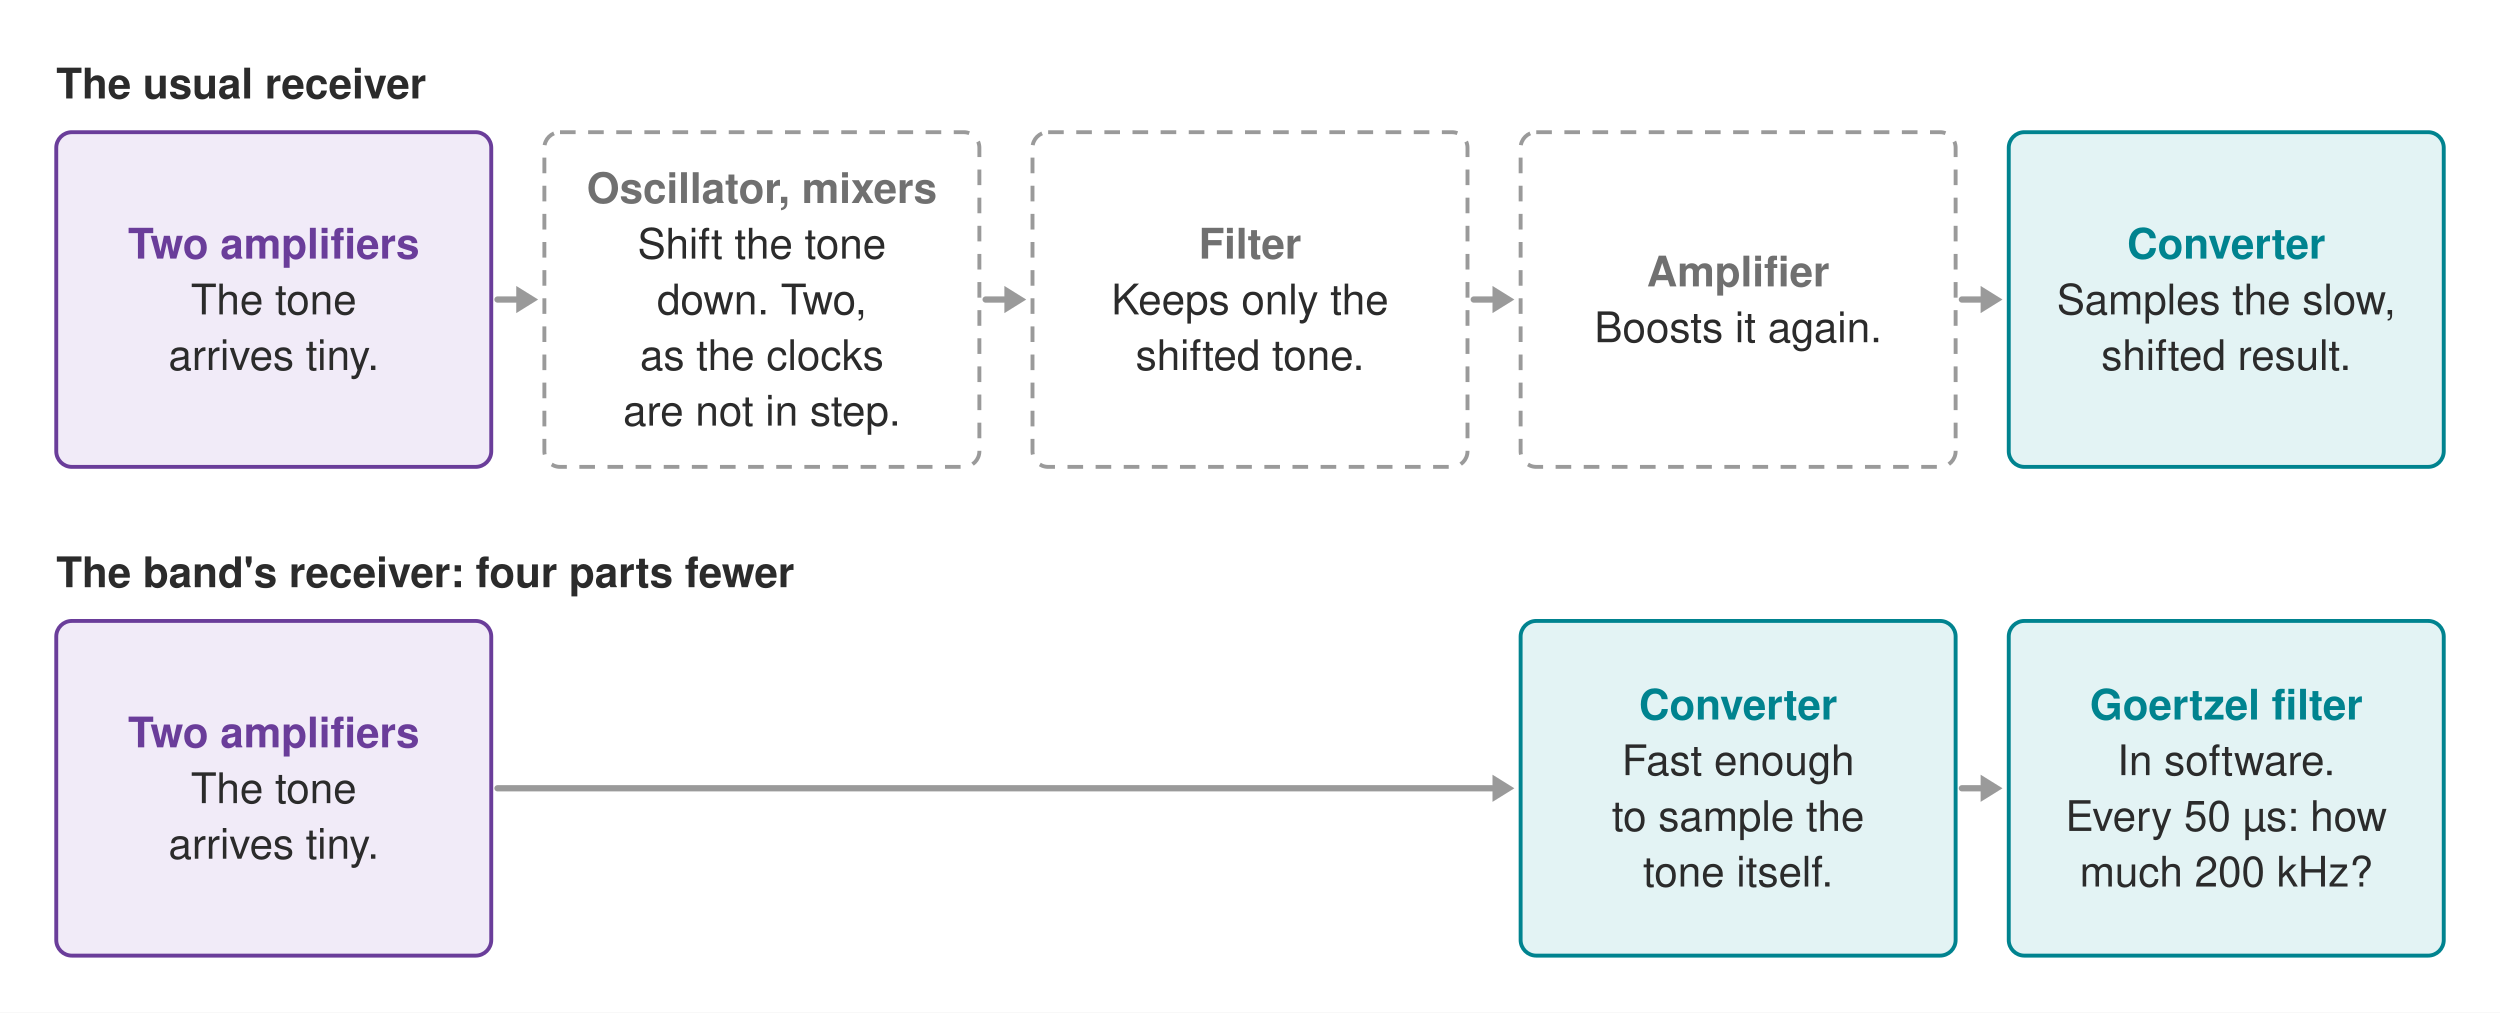
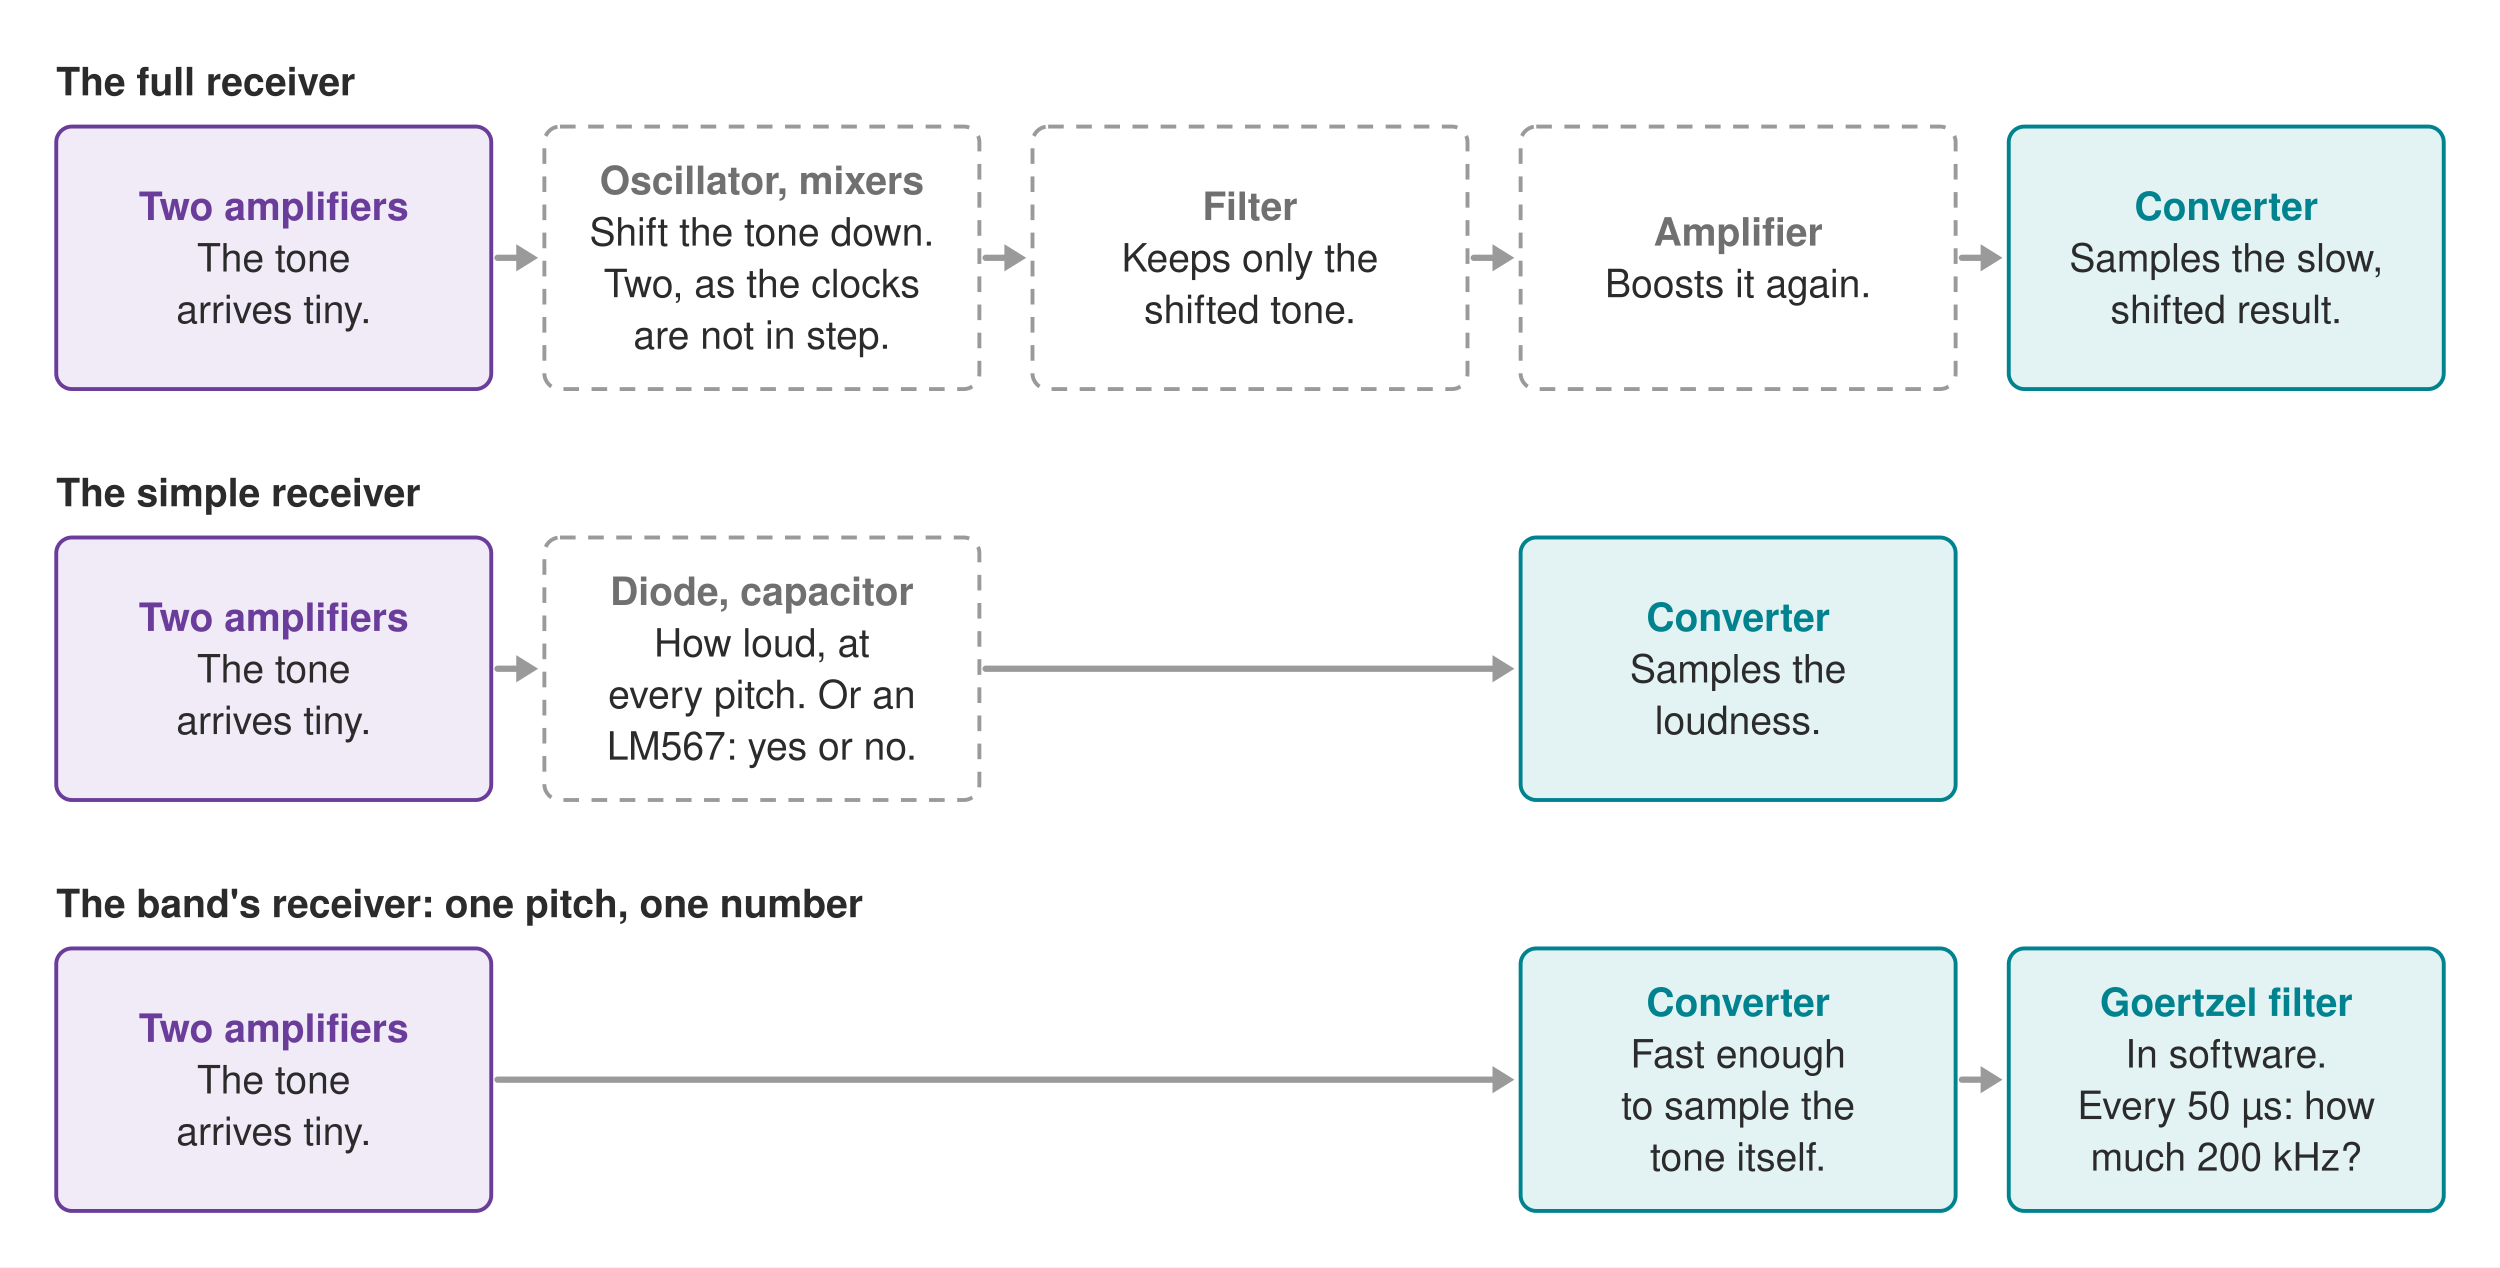
- <svg xmlns="http://www.w3.org/2000/svg" width="1600" height="648" viewBox="0 0 1600 648" font-family="Segoe UI, Helvetica, Arial, sans-serif">
-   <rect width="1600" height="648" fill="#ffffff" />
-   <text x="36.0" y="63.0" text-anchor="start" font-size="27" fill="#2b2b2b" font-weight="700">The usual receiver</text>
-   <rect x="36.0" y="84.6" width="278.4" height="214.2" rx="10" fill="#f1ebf8" stroke="#6a3d9a" stroke-width="2.5" />
-   <text x="175.2" y="165.5" text-anchor="middle" font-size="27" fill="#6a3d9a" font-weight="700">Two amplifiers</text>
-   <text x="175.2" y="201.2" text-anchor="middle" font-size="27" fill="#2b2b2b">The tone</text>
-   <text x="175.2" y="236.8" text-anchor="middle" font-size="27" fill="#2b2b2b">arrives tiny.</text>
-   <rect x="348.4" y="84.6" width="278.4" height="214.2" rx="10" fill="#ffffff" stroke="#9a9a9a" stroke-width="2.5" stroke-dasharray="10 8" />
-   <text x="487.6" y="129.9" text-anchor="middle" font-size="27" fill="#707070" font-weight="700">Oscillator, mixers</text>
-   <text x="487.6" y="165.5" text-anchor="middle" font-size="27" fill="#2b2b2b">Shift the tone</text>
-   <text x="487.6" y="201.2" text-anchor="middle" font-size="27" fill="#2b2b2b">down. Two,</text>
-   <text x="487.6" y="236.8" text-anchor="middle" font-size="27" fill="#2b2b2b">as the clocks</text>
-   <text x="487.6" y="272.4" text-anchor="middle" font-size="27" fill="#2b2b2b">are not in step.</text>
-   <rect x="660.8" y="84.6" width="278.4" height="214.2" rx="10" fill="#ffffff" stroke="#9a9a9a" stroke-width="2.5" stroke-dasharray="10 8" />
-   <text x="800.0" y="165.5" text-anchor="middle" font-size="27" fill="#707070" font-weight="700">Filter</text>
-   <text x="800.0" y="201.2" text-anchor="middle" font-size="27" fill="#2b2b2b">Keeps only the</text>
-   <text x="800.0" y="236.8" text-anchor="middle" font-size="27" fill="#2b2b2b">shifted tone.</text>
-   <rect x="973.2" y="84.6" width="278.4" height="214.2" rx="10" fill="#ffffff" stroke="#9a9a9a" stroke-width="2.5" stroke-dasharray="10 8" />
-   <text x="1112.4" y="183.3" text-anchor="middle" font-size="27" fill="#707070" font-weight="700">Amplifier</text>
-   <text x="1112.4" y="219.0" text-anchor="middle" font-size="27" fill="#2b2b2b">Boosts it again.</text>
-   <rect x="1285.6" y="84.6" width="278.4" height="214.2" rx="10" fill="#e3f3f4" stroke="#00838f" stroke-width="2.5" />
-   <text x="1424.8" y="165.5" text-anchor="middle" font-size="27" fill="#00838f" font-weight="700">Converter</text>
-   <text x="1424.8" y="201.2" text-anchor="middle" font-size="27" fill="#2b2b2b">Samples the slow,</text>
-   <text x="1424.8" y="236.8" text-anchor="middle" font-size="27" fill="#2b2b2b">shifted result.</text>
-   <path d="M318.4 191.7 L330.4 191.7" stroke="#9a9a9a" stroke-width="4" fill="none" stroke-linecap="round" stroke-linejoin="round" />
-   <path d="M330.4 200.4 L330.4 183.0 L344.4 191.7 Z" fill="#9a9a9a" />
-   <path d="M630.8 191.7 L642.8 191.7" stroke="#9a9a9a" stroke-width="4" fill="none" stroke-linecap="round" stroke-linejoin="round" />
-   <path d="M642.8 200.4 L642.8 183.0 L656.8 191.7 Z" fill="#9a9a9a" />
-   <path d="M943.2 191.7 L955.2 191.7" stroke="#9a9a9a" stroke-width="4" fill="none" stroke-linecap="round" stroke-linejoin="round" />
-   <path d="M955.2 200.4 L955.2 183.0 L969.2 191.7 Z" fill="#9a9a9a" />
-   <path d="M1255.6 191.7 L1267.6 191.7" stroke="#9a9a9a" stroke-width="4" fill="none" stroke-linecap="round" stroke-linejoin="round" />
-   <path d="M1267.6 200.4 L1267.6 183.0 L1281.6 191.7 Z" fill="#9a9a9a" />
-   <text x="36.0" y="375.8" text-anchor="start" font-size="27" fill="#2b2b2b" font-weight="700">The band's receiver: four parts fewer</text>
-   <rect x="36.0" y="397.4" width="278.4" height="214.2" rx="10" fill="#f1ebf8" stroke="#6a3d9a" stroke-width="2.5" />
-   <text x="175.2" y="478.3" text-anchor="middle" font-size="27" fill="#6a3d9a" font-weight="700">Two amplifiers</text>
-   <text x="175.2" y="514.0" text-anchor="middle" font-size="27" fill="#2b2b2b">The tone</text>
-   <text x="175.2" y="549.6" text-anchor="middle" font-size="27" fill="#2b2b2b">arrives tiny.</text>
-   <rect x="973.2" y="397.4" width="278.4" height="214.2" rx="10" fill="#e3f3f4" stroke="#00838f" stroke-width="2.5" />
-   <text x="1112.4" y="460.5" text-anchor="middle" font-size="27" fill="#00838f" font-weight="700">Converter</text>
-   <text x="1112.4" y="496.1" text-anchor="middle" font-size="27" fill="#2b2b2b">Fast enough</text>
-   <text x="1112.4" y="531.8" text-anchor="middle" font-size="27" fill="#2b2b2b">to sample the</text>
-   <text x="1112.4" y="567.4" text-anchor="middle" font-size="27" fill="#2b2b2b">tone itself.</text>
-   <rect x="1285.6" y="397.4" width="278.4" height="214.2" rx="10" fill="#e3f3f4" stroke="#00838f" stroke-width="2.5" />
-   <text x="1424.8" y="460.5" text-anchor="middle" font-size="27" fill="#00838f" font-weight="700">Goertzel filter</text>
-   <text x="1424.8" y="496.1" text-anchor="middle" font-size="27" fill="#2b2b2b">In software.</text>
-   <text x="1424.8" y="531.8" text-anchor="middle" font-size="27" fill="#2b2b2b">Every 50 µs: how</text>
-   <text x="1424.8" y="567.4" text-anchor="middle" font-size="27" fill="#2b2b2b">much 200 kHz?</text>
-   <path d="M318.4 504.5 L955.2 504.5" stroke="#9a9a9a" stroke-width="4" fill="none" stroke-linecap="round" stroke-linejoin="round" />
-   <path d="M955.2 513.2 L955.2 495.8 L969.2 504.5 Z" fill="#9a9a9a" />
-   <path d="M1255.6 504.5 L1267.6 504.5" stroke="#9a9a9a" stroke-width="4" fill="none" stroke-linecap="round" stroke-linejoin="round" />
-   <path d="M1267.6 513.2 L1267.6 495.8 L1281.6 504.5 Z" fill="#9a9a9a" />
+ <svg xmlns="http://www.w3.org/2000/svg" width="1600" height="811" viewBox="0 0 1600 811" font-family="Segoe UI, Helvetica, Arial, sans-serif">
+   <rect width="1600" height="811" fill="#ffffff" />
+   <text x="36.0" y="61.0" text-anchor="start" font-size="25" fill="#2b2b2b" font-weight="700">The full receiver</text>
+   <rect x="36.0" y="81.0" width="278.4" height="168.0" rx="10" fill="#f1ebf8" stroke="#6a3d9a" stroke-width="2.5" />
+   <text x="175.2" y="140.8" text-anchor="middle" font-size="25" fill="#6a3d9a" font-weight="700">Two amplifiers</text>
+   <text x="175.2" y="173.8" text-anchor="middle" font-size="25" fill="#2b2b2b">The tone</text>
+   <text x="175.2" y="206.8" text-anchor="middle" font-size="25" fill="#2b2b2b">arrives tiny.</text>
+   <rect x="348.4" y="81.0" width="278.4" height="168.0" rx="10" fill="#ffffff" stroke="#9a9a9a" stroke-width="2.5" stroke-dasharray="10 8" />
+   <text x="487.6" y="124.2" text-anchor="middle" font-size="25" fill="#707070" font-weight="700">Oscillator, mixers</text>
+   <text x="487.6" y="157.2" text-anchor="middle" font-size="25" fill="#2b2b2b">Shift the tone down.</text>
+   <text x="487.6" y="190.2" text-anchor="middle" font-size="25" fill="#2b2b2b">Two, as the clocks</text>
+   <text x="487.6" y="223.2" text-anchor="middle" font-size="25" fill="#2b2b2b">are not in step.</text>
+   <rect x="660.8" y="81.0" width="278.4" height="168.0" rx="10" fill="#ffffff" stroke="#9a9a9a" stroke-width="2.5" stroke-dasharray="10 8" />
+   <text x="800.0" y="140.8" text-anchor="middle" font-size="25" fill="#707070" font-weight="700">Filter</text>
+   <text x="800.0" y="173.8" text-anchor="middle" font-size="25" fill="#2b2b2b">Keeps only the</text>
+   <text x="800.0" y="206.8" text-anchor="middle" font-size="25" fill="#2b2b2b">shifted tone.</text>
+   <rect x="973.2" y="81.0" width="278.4" height="168.0" rx="10" fill="#ffffff" stroke="#9a9a9a" stroke-width="2.5" stroke-dasharray="10 8" />
+   <text x="1112.4" y="157.2" text-anchor="middle" font-size="25" fill="#707070" font-weight="700">Amplifier</text>
+   <text x="1112.4" y="190.2" text-anchor="middle" font-size="25" fill="#2b2b2b">Boosts it again.</text>
+   <rect x="1285.6" y="81.0" width="278.4" height="168.0" rx="10" fill="#e3f3f4" stroke="#00838f" stroke-width="2.5" />
+   <text x="1424.8" y="140.8" text-anchor="middle" font-size="25" fill="#00838f" font-weight="700">Converter</text>
+   <text x="1424.8" y="173.8" text-anchor="middle" font-size="25" fill="#2b2b2b">Samples the slow,</text>
+   <text x="1424.8" y="206.8" text-anchor="middle" font-size="25" fill="#2b2b2b">shifted result.</text>
+   <path d="M318.4 165.0 L330.4 165.0" stroke="#9a9a9a" stroke-width="4" fill="none" stroke-linecap="round" stroke-linejoin="round" />
+   <path d="M330.4 173.7 L330.4 156.3 L344.4 165.0 Z" fill="#9a9a9a" />
+   <path d="M630.8 165.0 L642.8 165.0" stroke="#9a9a9a" stroke-width="4" fill="none" stroke-linecap="round" stroke-linejoin="round" />
+   <path d="M642.8 173.7 L642.8 156.3 L656.8 165.0 Z" fill="#9a9a9a" />
+   <path d="M943.2 165.0 L955.2 165.0" stroke="#9a9a9a" stroke-width="4" fill="none" stroke-linecap="round" stroke-linejoin="round" />
+   <path d="M955.2 173.7 L955.2 156.3 L969.2 165.0 Z" fill="#9a9a9a" />
+   <path d="M1255.6 165.0 L1267.6 165.0" stroke="#9a9a9a" stroke-width="4" fill="none" stroke-linecap="round" stroke-linejoin="round" />
+   <path d="M1267.6 173.7 L1267.6 156.3 L1281.6 165.0 Z" fill="#9a9a9a" />
+   <text x="36.0" y="324.0" text-anchor="start" font-size="25" fill="#2b2b2b" font-weight="700">The simple receiver</text>
+   <rect x="36.0" y="344.0" width="278.4" height="168.0" rx="10" fill="#f1ebf8" stroke="#6a3d9a" stroke-width="2.5" />
+   <text x="175.2" y="403.8" text-anchor="middle" font-size="25" fill="#6a3d9a" font-weight="700">Two amplifiers</text>
+   <text x="175.2" y="436.8" text-anchor="middle" font-size="25" fill="#2b2b2b">The tone</text>
+   <text x="175.2" y="469.8" text-anchor="middle" font-size="25" fill="#2b2b2b">arrives tiny.</text>
+   <rect x="348.4" y="344.0" width="278.4" height="168.0" rx="10" fill="#ffffff" stroke="#9a9a9a" stroke-width="2.5" stroke-dasharray="10 8" />
+   <text x="487.6" y="387.2" text-anchor="middle" font-size="25" fill="#707070" font-weight="700">Diode, capacitor</text>
+   <text x="487.6" y="420.2" text-anchor="middle" font-size="25" fill="#2b2b2b">How loud, at</text>
+   <text x="487.6" y="453.2" text-anchor="middle" font-size="25" fill="#2b2b2b">every pitch. Or an</text>
+   <text x="487.6" y="486.2" text-anchor="middle" font-size="25" fill="#2b2b2b">LM567: yes or no.</text>
+   <rect x="973.2" y="344.0" width="278.4" height="168.0" rx="10" fill="#e3f3f4" stroke="#00838f" stroke-width="2.5" />
+   <text x="1112.4" y="403.8" text-anchor="middle" font-size="25" fill="#00838f" font-weight="700">Converter</text>
+   <text x="1112.4" y="436.8" text-anchor="middle" font-size="25" fill="#2b2b2b">Samples the</text>
+   <text x="1112.4" y="469.8" text-anchor="middle" font-size="25" fill="#2b2b2b">loudness.</text>
+   <path d="M318.4 428.0 L330.4 428.0" stroke="#9a9a9a" stroke-width="4" fill="none" stroke-linecap="round" stroke-linejoin="round" />
+   <path d="M330.4 436.7 L330.4 419.3 L344.4 428.0 Z" fill="#9a9a9a" />
+   <path d="M630.8 428.0 L955.2 428.0" stroke="#9a9a9a" stroke-width="4" fill="none" stroke-linecap="round" stroke-linejoin="round" />
+   <path d="M955.2 436.7 L955.2 419.3 L969.2 428.0 Z" fill="#9a9a9a" />
+   <text x="36.0" y="587.0" text-anchor="start" font-size="25" fill="#2b2b2b" font-weight="700">The band's receiver: one pitch, one number</text>
+   <rect x="36.0" y="607.0" width="278.4" height="168.0" rx="10" fill="#f1ebf8" stroke="#6a3d9a" stroke-width="2.5" />
+   <text x="175.2" y="666.8" text-anchor="middle" font-size="25" fill="#6a3d9a" font-weight="700">Two amplifiers</text>
+   <text x="175.2" y="699.8" text-anchor="middle" font-size="25" fill="#2b2b2b">The tone</text>
+   <text x="175.2" y="732.8" text-anchor="middle" font-size="25" fill="#2b2b2b">arrives tiny.</text>
+   <rect x="973.2" y="607.0" width="278.4" height="168.0" rx="10" fill="#e3f3f4" stroke="#00838f" stroke-width="2.5" />
+   <text x="1112.4" y="650.2" text-anchor="middle" font-size="25" fill="#00838f" font-weight="700">Converter</text>
+   <text x="1112.4" y="683.2" text-anchor="middle" font-size="25" fill="#2b2b2b">Fast enough</text>
+   <text x="1112.4" y="716.2" text-anchor="middle" font-size="25" fill="#2b2b2b">to sample the</text>
+   <text x="1112.4" y="749.2" text-anchor="middle" font-size="25" fill="#2b2b2b">tone itself.</text>
+   <rect x="1285.6" y="607.0" width="278.4" height="168.0" rx="10" fill="#e3f3f4" stroke="#00838f" stroke-width="2.5" />
+   <text x="1424.8" y="650.2" text-anchor="middle" font-size="25" fill="#00838f" font-weight="700">Goertzel filter</text>
+   <text x="1424.8" y="683.2" text-anchor="middle" font-size="25" fill="#2b2b2b">In software.</text>
+   <text x="1424.8" y="716.2" text-anchor="middle" font-size="25" fill="#2b2b2b">Every 50 µs: how</text>
+   <text x="1424.8" y="749.2" text-anchor="middle" font-size="25" fill="#2b2b2b">much 200 kHz?</text>
+   <path d="M318.4 691.0 L955.2 691.0" stroke="#9a9a9a" stroke-width="4" fill="none" stroke-linecap="round" stroke-linejoin="round" />
+   <path d="M955.2 699.7 L955.2 682.3 L969.2 691.0 Z" fill="#9a9a9a" />
+   <path d="M1255.6 691.0 L1267.6 691.0" stroke="#9a9a9a" stroke-width="4" fill="none" stroke-linecap="round" stroke-linejoin="round" />
+   <path d="M1267.6 699.7 L1267.6 682.3 L1281.6 691.0 Z" fill="#9a9a9a" />
</svg>
